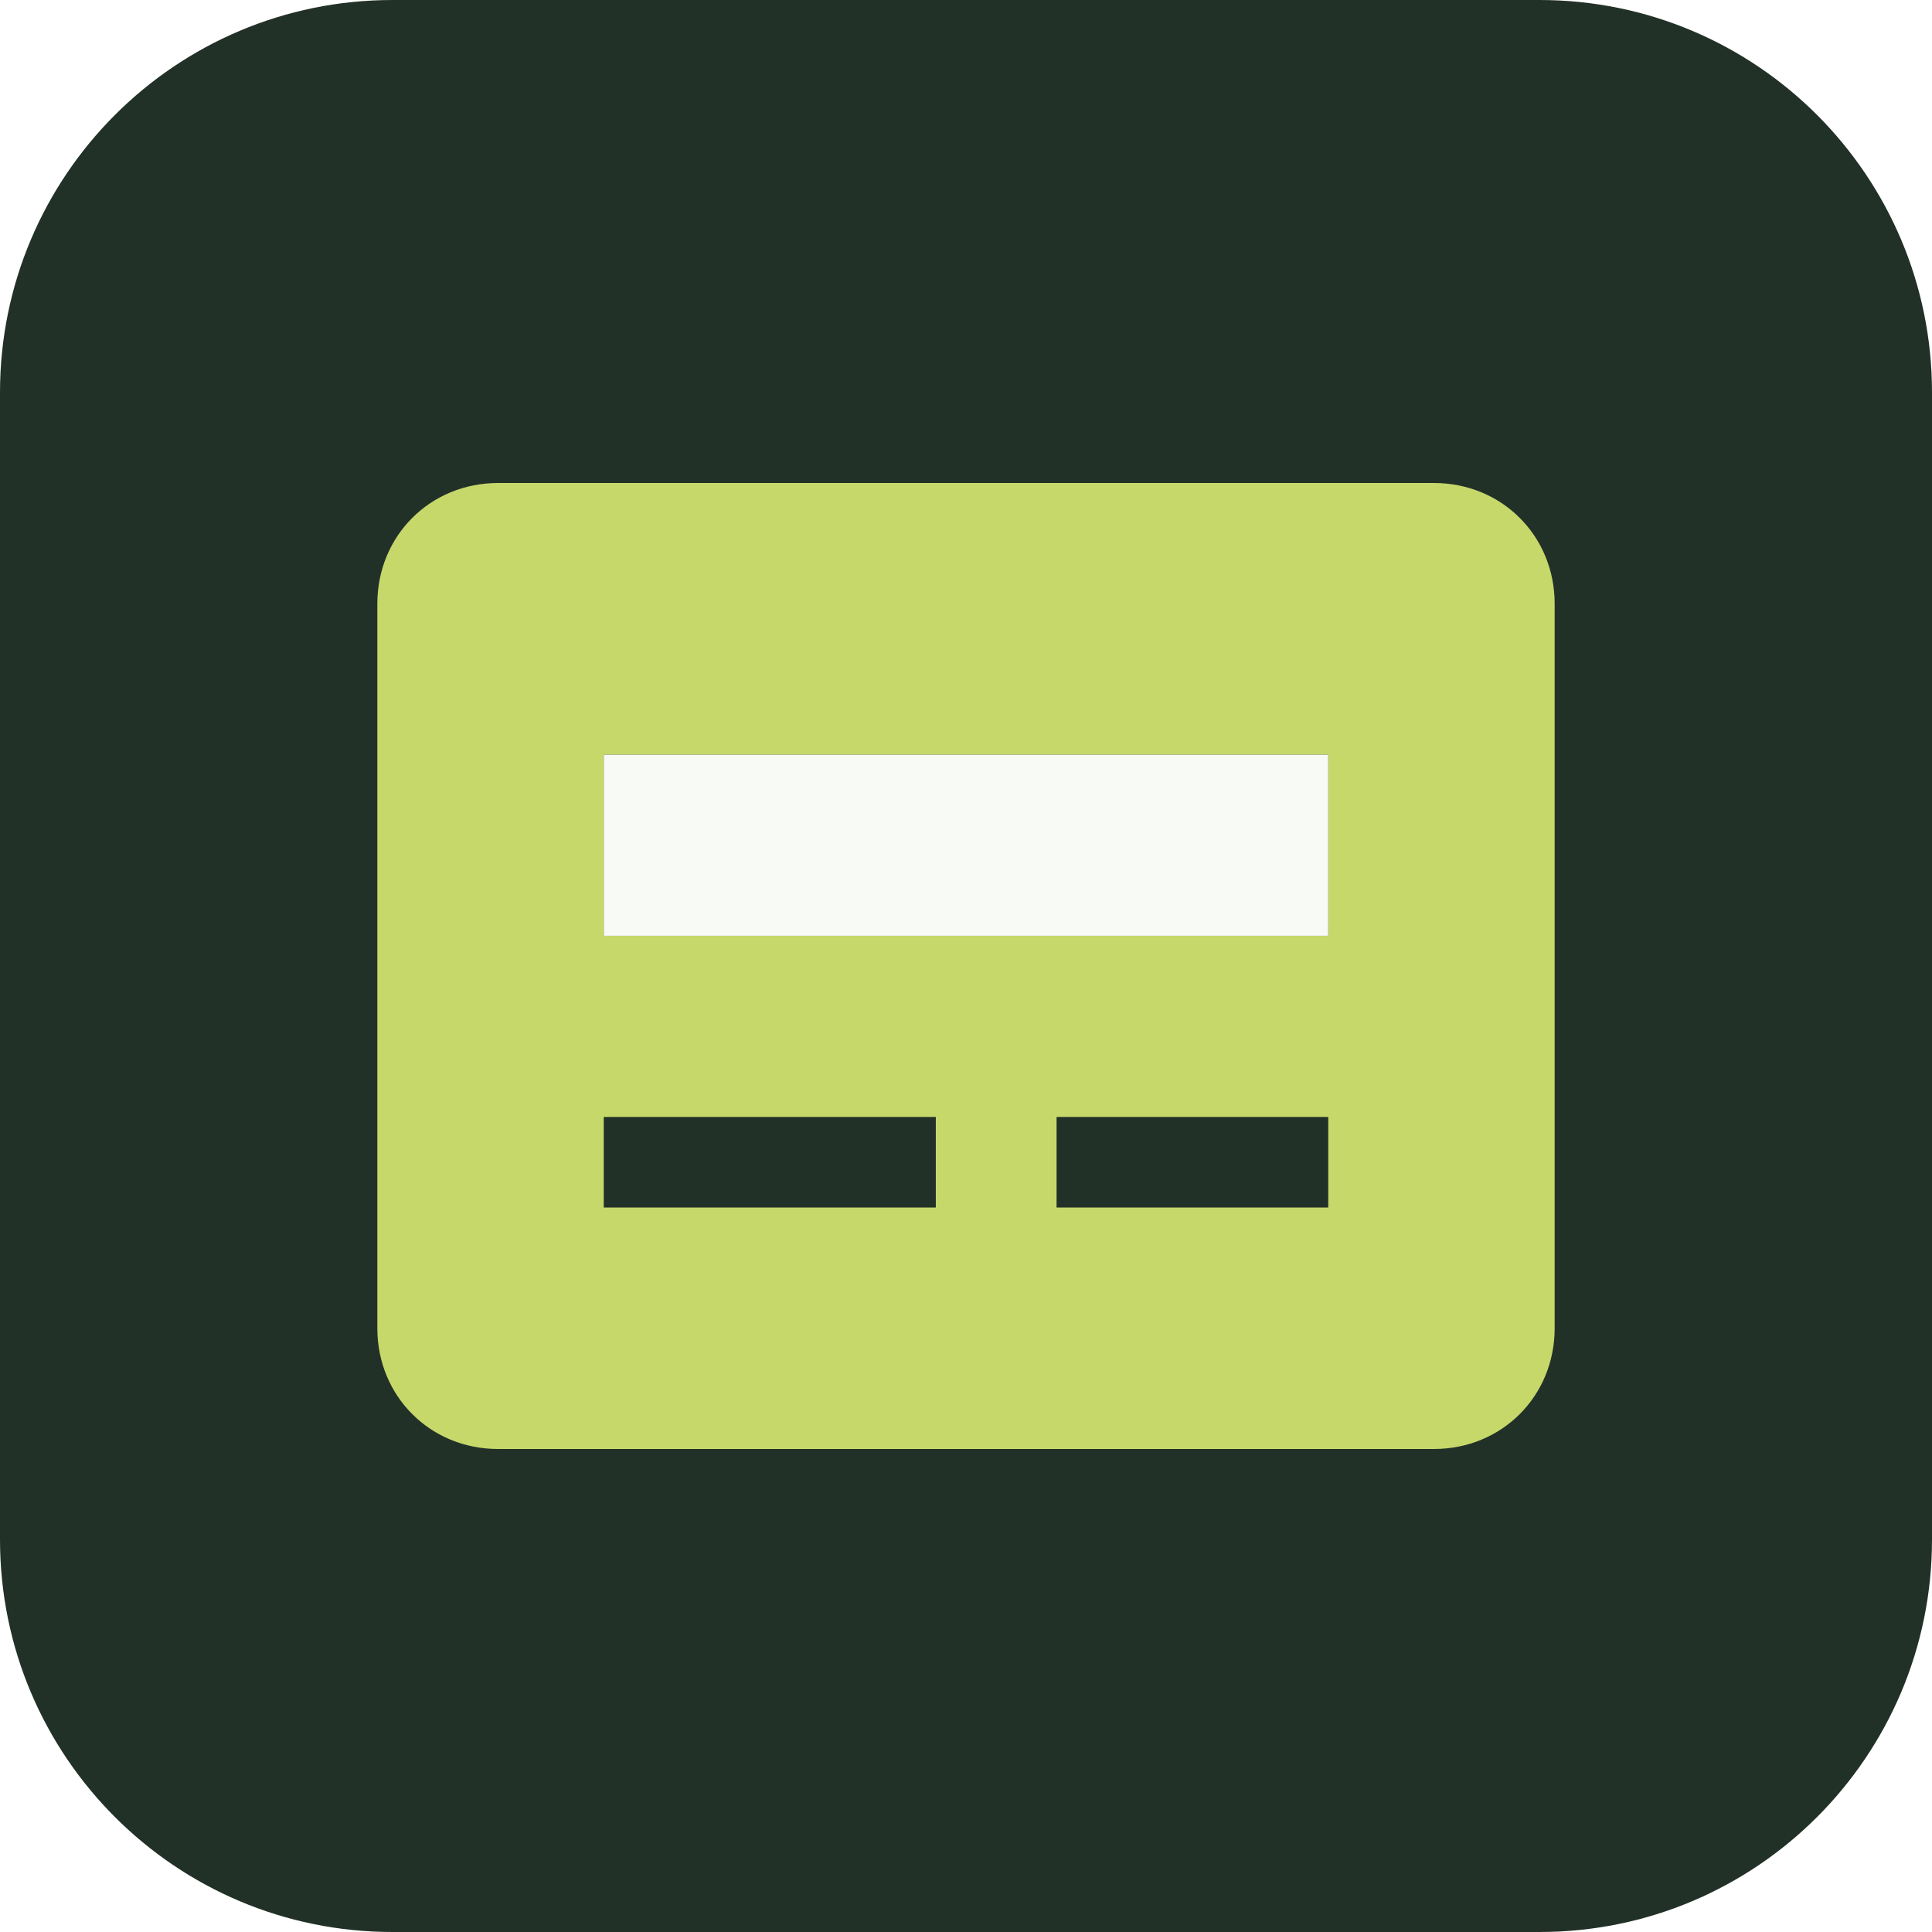
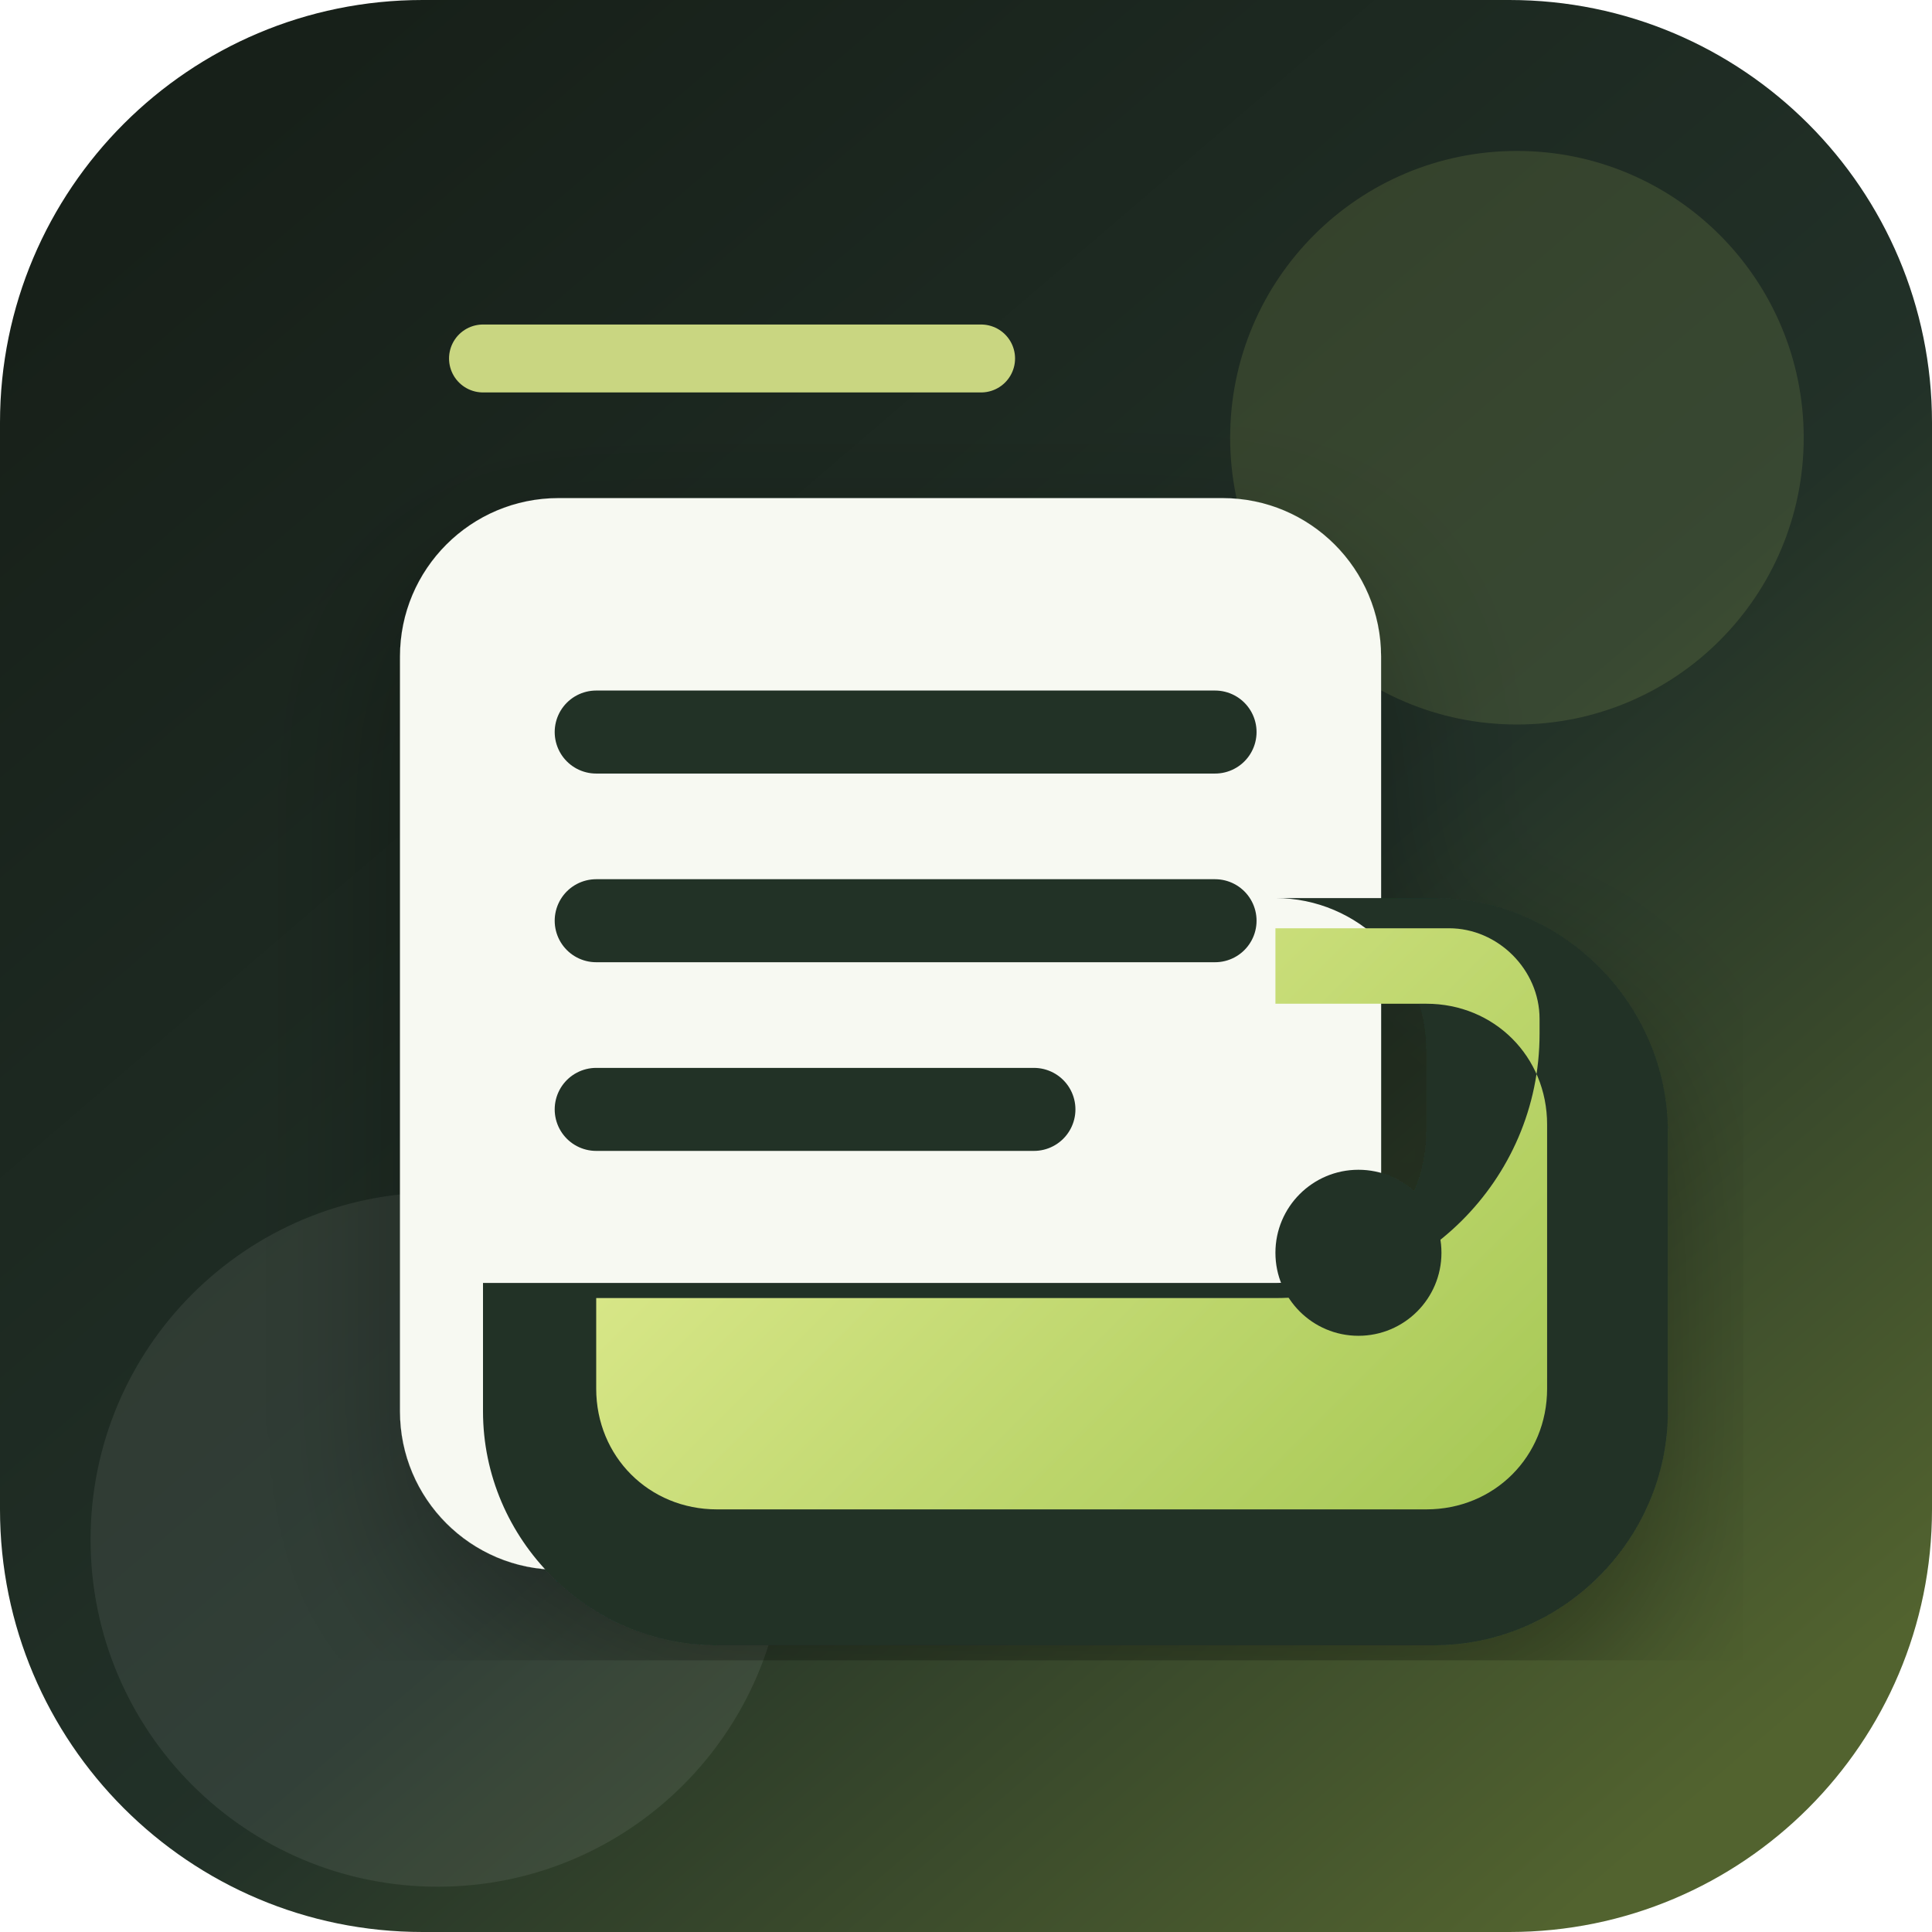
- <svg xmlns="http://www.w3.org/2000/svg" viewBox="0 0 512 512" role="img" aria-label="Compta Solo">
-   <rect width="512" height="512" rx="104" fill="#223128" />
-   <path fill="#c7d86b" d="M132 128h248c18 0 32 14 32 32v192c0 18-14 32-32 32H132c-18 0-32-14-32-32V160c0-18 14-32 32-32Zm28 72v48h192v-48H160Zm0 96v24h88v-24h-88Zm120 0v24h72v-24h-72Z" />
-   <path fill="#f8faf6" d="M160 200h192v48H160z" />
+ <svg xmlns="http://www.w3.org/2000/svg" viewBox="0 0 512 512" role="img" aria-labelledby="title desc">
+   <defs>
+     <linearGradient id="bg" x1="64" y1="32" x2="448" y2="480" gradientUnits="userSpaceOnUse">
+       <stop stop-color="#172019" />
+       <stop offset="0.58" stop-color="#223128" />
+       <stop offset="1" stop-color="#52632f" />
+     </linearGradient>
+     <linearGradient id="accent" x1="126" y1="116" x2="400" y2="390" gradientUnits="userSpaceOnUse">
+       <stop stop-color="#f5f7ea" />
+       <stop offset="0.42" stop-color="#dce98c" />
+       <stop offset="1" stop-color="#a8c957" />
+     </linearGradient>
+     <filter id="shadow" x="54" y="64" width="408" height="376" filterUnits="userSpaceOnUse">
+       <feDropShadow dx="0" dy="18" stdDeviation="20" flood-color="#050806" flood-opacity="0.32" />
+     </filter>
+   </defs>
+   <rect width="512" height="512" rx="112" fill="url(#bg)" />
+   <circle cx="402" cy="116" r="76" fill="#c7d86b" opacity="0.14" />
+   <circle cx="116" cy="408" r="92" fill="#eef1ed" opacity="0.08" />
+   <g filter="url(#shadow)">
+     <rect x="106" y="132" width="260" height="284" rx="42" fill="#f7f9f2" />
+     <path d="M158 194h164M158 244h164M158 294h116" fill="none" stroke="#223128" stroke-width="22" stroke-linecap="round" />
+     <path d="M338 238h42c34 0 62 28 62 62v74c0 34-28 62-62 62H190c-34 0-62-28-62-62v-34h210c22 0 40-18 40-40v-22c0-22-18-40-40-40Z" fill="#223128" />
+     <path d="M338 266h40c18 0 32 14 32 32v70c0 18-14 32-32 32H190c-18 0-32-14-32-32v-24h180c38 0 70-31 70-70v-4c0-13-11-24-24-24h-46Z" fill="url(#accent)" />
+     <circle cx="360" cy="332" r="22" fill="#223128" />
+   </g>
+   <path d="M128 95h132" stroke="#dce98c" stroke-width="18" stroke-linecap="round" opacity="0.9" />
</svg>
